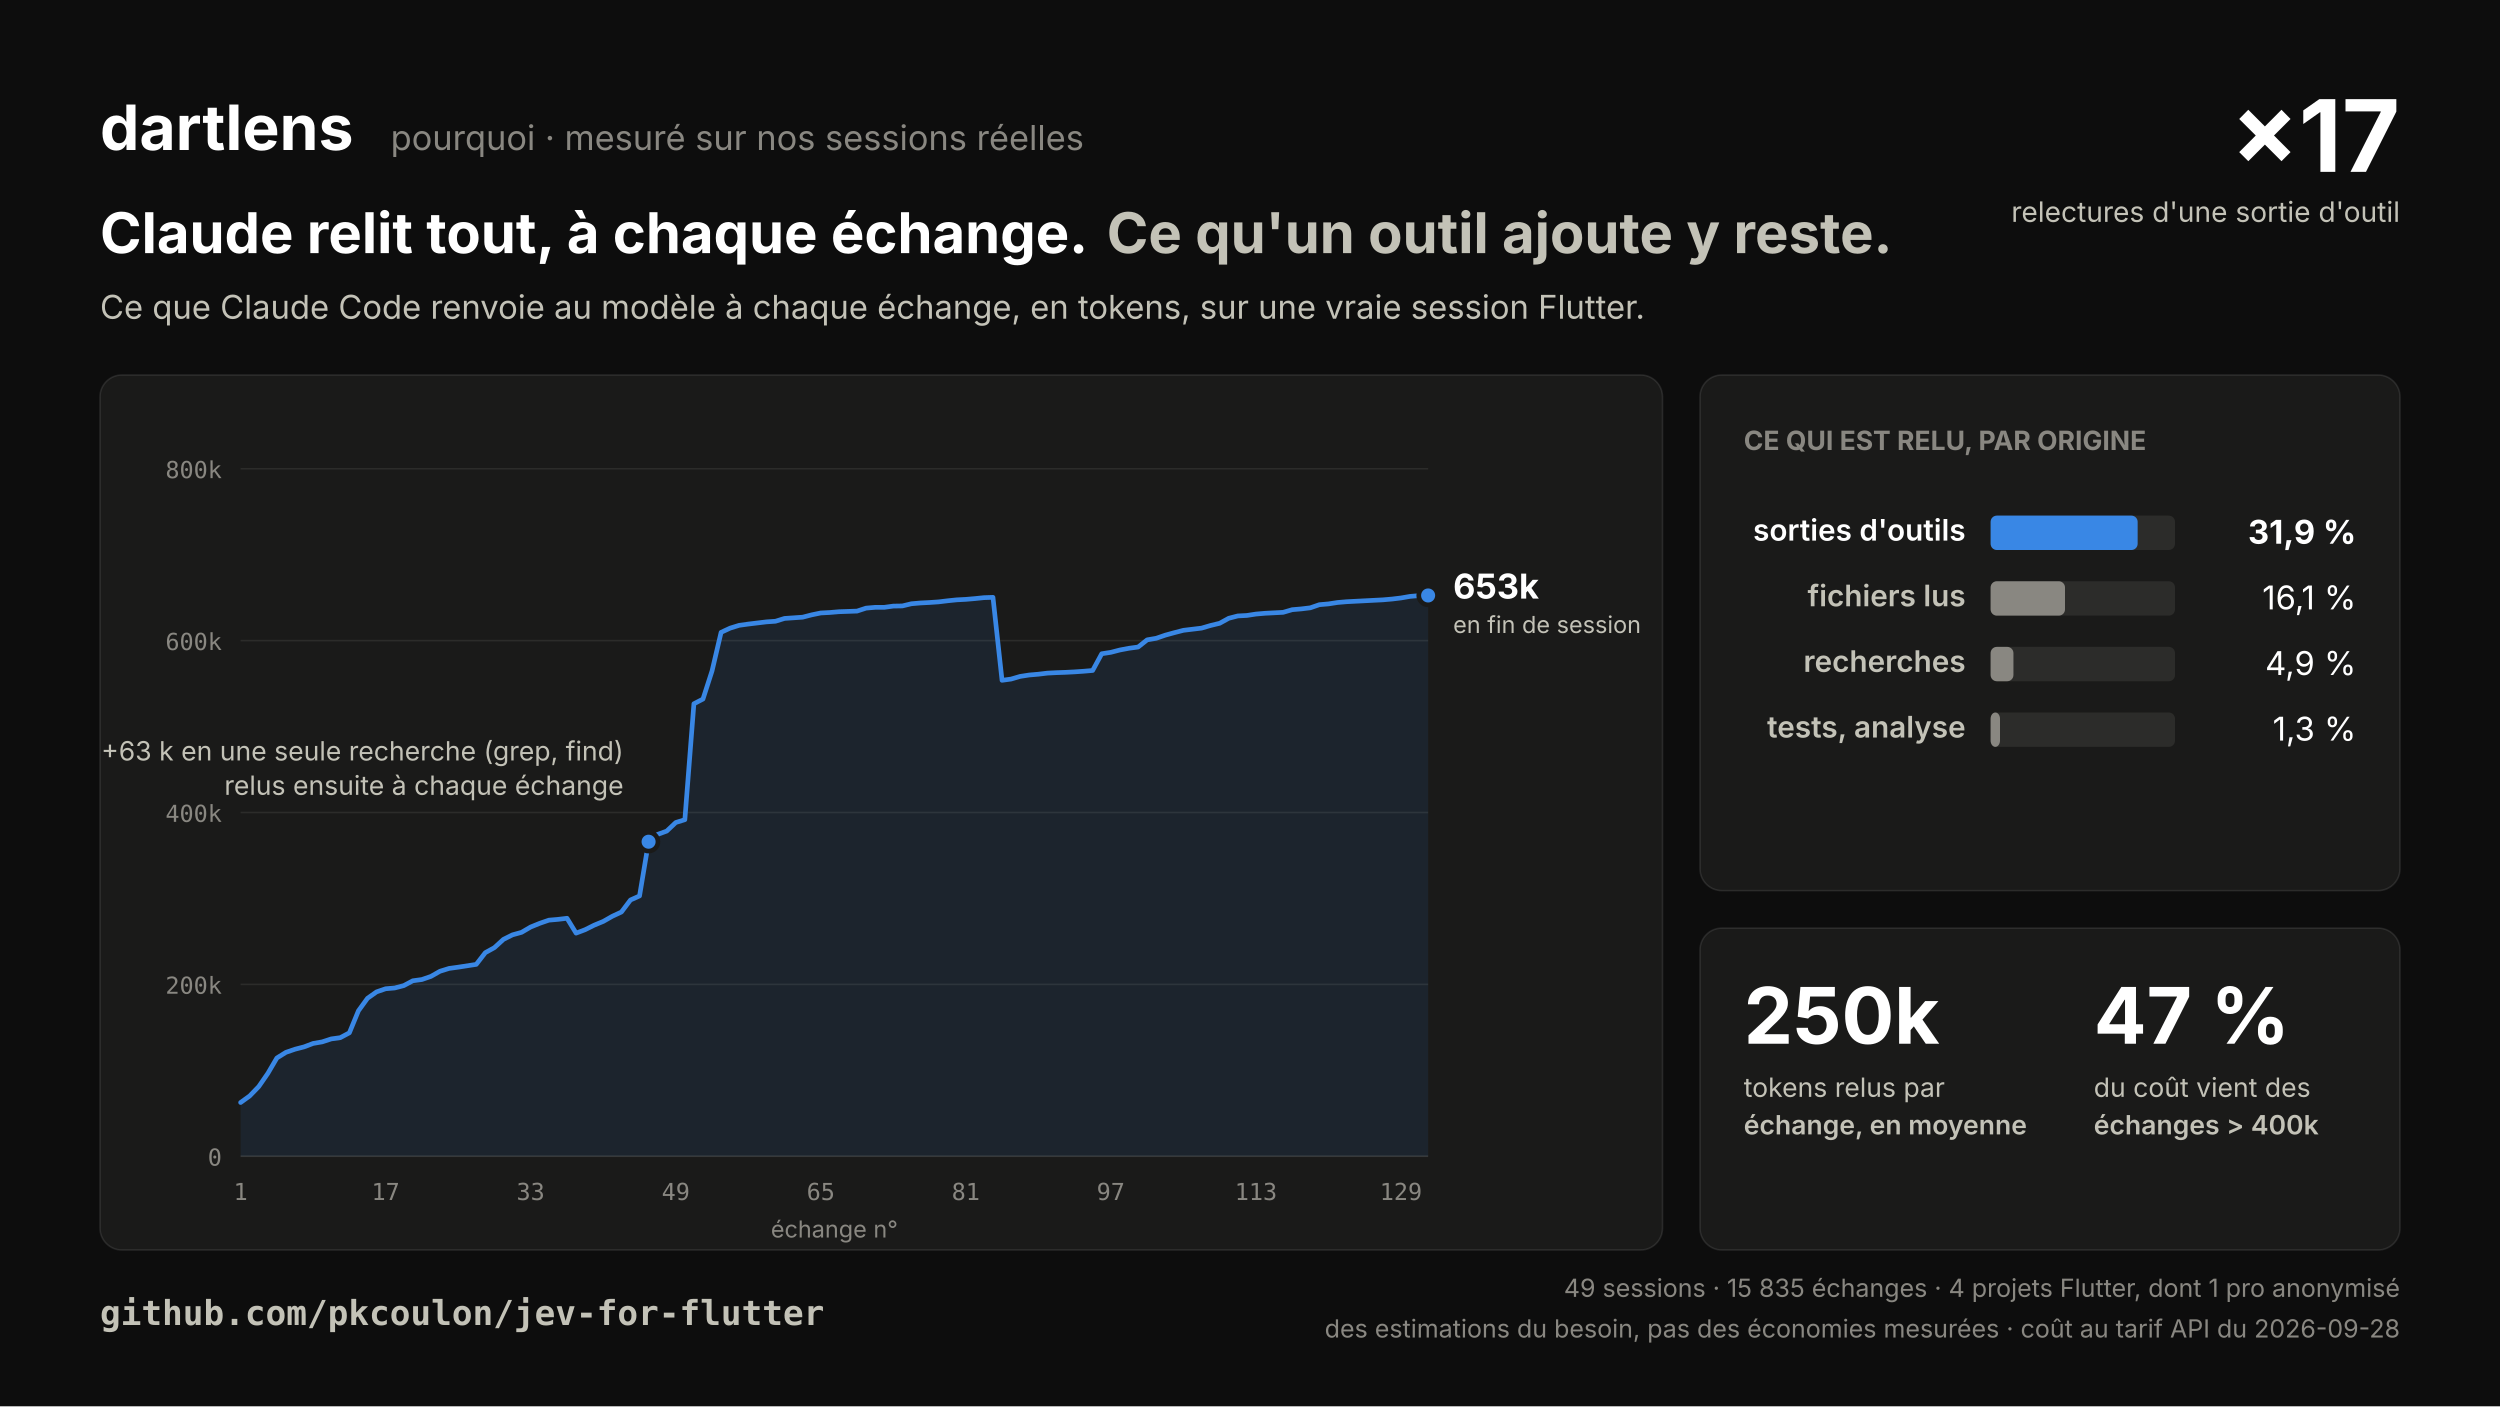
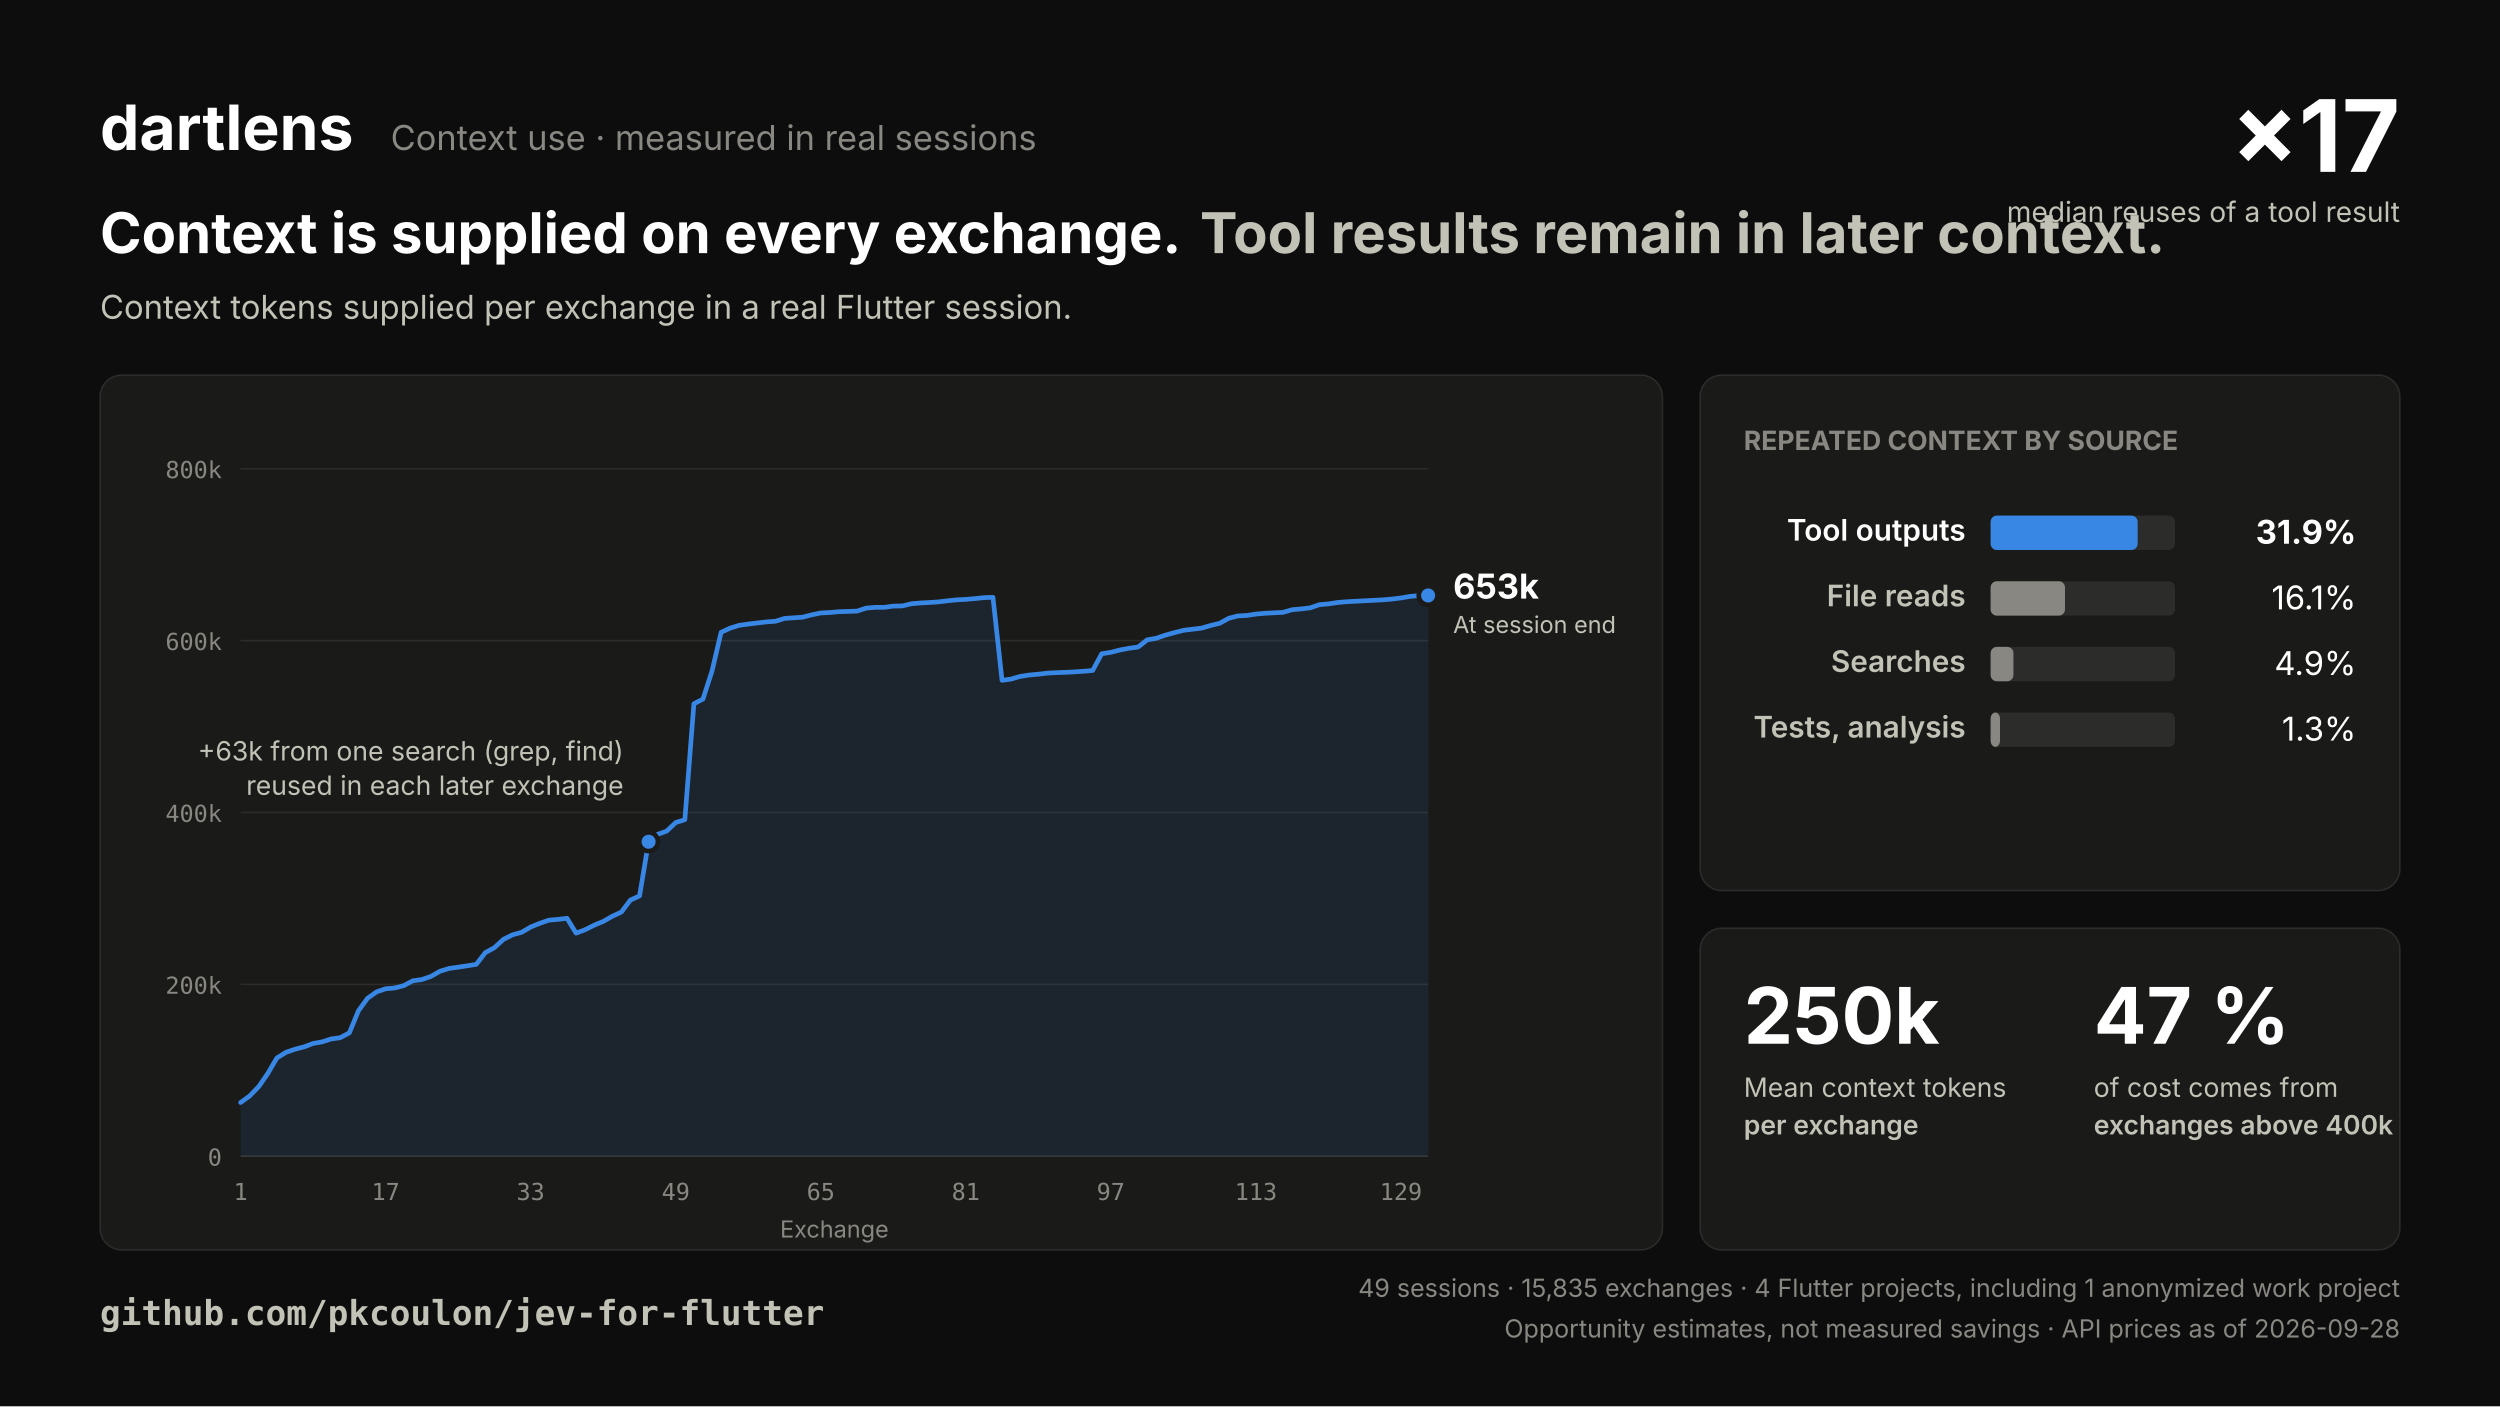
<svg xmlns="http://www.w3.org/2000/svg" width="1600" height="900" viewBox="0 0 1600 900">
  <rect width="100%" height="100%" fill="#0d0d0d" />
  <text x="64.0" y="96.0" fill="#ffffff" font-size="40" font-weight="700" text-anchor="start" font-family="system-ui, -apple-system, &quot;Segoe UI&quot;, sans-serif">dartlens</text>
-   <text x="250.0" y="96.0" fill="#898781" font-size="22" font-weight="400" text-anchor="start" font-family="system-ui, -apple-system, &quot;Segoe UI&quot;, sans-serif">pourquoi · mesuré sur nos sessions réelles</text>
-   <text x="64" y="162" font-size="36" font-weight="700" font-family="system-ui, -apple-system, &quot;Segoe UI&quot;, sans-serif" fill="#ffffff">Claude relit tout, à chaque échange.<tspan dx="12" fill="#c3c2b7">Ce qu'un outil ajoute y reste.</tspan>
+   <text x="250.0" y="96.0" fill="#898781" font-size="22" font-weight="400" text-anchor="start" font-family="system-ui, -apple-system, &quot;Segoe UI&quot;, sans-serif">Context use · measured in real sessions</text>
+   <text x="64" y="162" font-size="36" font-weight="700" font-family="system-ui, -apple-system, &quot;Segoe UI&quot;, sans-serif" fill="#ffffff">Context is supplied on every exchange.<tspan dx="12" fill="#c3c2b7">Tool results remain in later context.</tspan>
  </text>
-   <text x="64.0" y="204.0" fill="#c3c2b7" font-size="21" font-weight="400" text-anchor="start" font-family="system-ui, -apple-system, &quot;Segoe UI&quot;, sans-serif">Ce que Claude Code renvoie au modèle à chaque échange, en tokens, sur une vraie session Flutter.</text>
+   <text x="64.0" y="204.0" fill="#c3c2b7" font-size="21" font-weight="400" text-anchor="start" font-family="system-ui, -apple-system, &quot;Segoe UI&quot;, sans-serif">Context tokens supplied per exchange in a real Flutter session.</text>
  <text x="1536.0" y="110.0" fill="#ffffff" font-size="64" font-weight="700" text-anchor="end" font-family="system-ui, -apple-system, &quot;Segoe UI&quot;, sans-serif">×17</text>
-   <text x="1536.0" y="142.0" fill="#c3c2b7" font-size="18" font-weight="400" text-anchor="end" font-family="system-ui, -apple-system, &quot;Segoe UI&quot;, sans-serif">relectures d'une sortie d'outil</text>
+   <text x="1536.0" y="142.0" fill="#c3c2b7" font-size="18" font-weight="400" text-anchor="end" font-family="system-ui, -apple-system, &quot;Segoe UI&quot;, sans-serif">median reuses of a tool result</text>
  <rect x="64" y="240" width="1000" height="560" rx="14" fill="#1a1a19" stroke="rgba(255,255,255,0.10)" stroke-width="1" />
  <line x1="154" x2="914" y1="740.0" y2="740.0" stroke="#383835" stroke-width="1" />
  <text x="142.0" y="746.0" fill="#898781" font-size="15" font-weight="400" text-anchor="end" font-family="&quot;SF Mono&quot;, Menlo, Consolas, monospace">0</text>
  <line x1="154" x2="914" y1="630.0" y2="630.0" stroke="#2c2c2a" stroke-width="1" />
  <text x="142.0" y="636.0" fill="#898781" font-size="15" font-weight="400" text-anchor="end" font-family="&quot;SF Mono&quot;, Menlo, Consolas, monospace">200k</text>
  <line x1="154" x2="914" y1="520.0" y2="520.0" stroke="#2c2c2a" stroke-width="1" />
  <text x="142.0" y="526.0" fill="#898781" font-size="15" font-weight="400" text-anchor="end" font-family="&quot;SF Mono&quot;, Menlo, Consolas, monospace">400k</text>
  <line x1="154" x2="914" y1="410.0" y2="410.0" stroke="#2c2c2a" stroke-width="1" />
  <text x="142.0" y="416.0" fill="#898781" font-size="15" font-weight="400" text-anchor="end" font-family="&quot;SF Mono&quot;, Menlo, Consolas, monospace">600k</text>
  <line x1="154" x2="914" y1="300.0" y2="300.0" stroke="#2c2c2a" stroke-width="1" />
  <text x="142.0" y="306.0" fill="#898781" font-size="15" font-weight="400" text-anchor="end" font-family="&quot;SF Mono&quot;, Menlo, Consolas, monospace">800k</text>
  <text x="154.0" y="768.0" fill="#898781" font-size="15" font-weight="400" text-anchor="middle" font-family="&quot;SF Mono&quot;, Menlo, Consolas, monospace">1</text>
  <text x="246.8" y="768.0" fill="#898781" font-size="15" font-weight="400" text-anchor="middle" font-family="&quot;SF Mono&quot;, Menlo, Consolas, monospace">17</text>
  <text x="339.6" y="768.0" fill="#898781" font-size="15" font-weight="400" text-anchor="middle" font-family="&quot;SF Mono&quot;, Menlo, Consolas, monospace">33</text>
  <text x="432.5" y="768.0" fill="#898781" font-size="15" font-weight="400" text-anchor="middle" font-family="&quot;SF Mono&quot;, Menlo, Consolas, monospace">49</text>
  <text x="525.3" y="768.0" fill="#898781" font-size="15" font-weight="400" text-anchor="middle" font-family="&quot;SF Mono&quot;, Menlo, Consolas, monospace">65</text>
  <text x="618.1" y="768.0" fill="#898781" font-size="15" font-weight="400" text-anchor="middle" font-family="&quot;SF Mono&quot;, Menlo, Consolas, monospace">81</text>
  <text x="710.9" y="768.0" fill="#898781" font-size="15" font-weight="400" text-anchor="middle" font-family="&quot;SF Mono&quot;, Menlo, Consolas, monospace">97</text>
  <text x="803.8" y="768.0" fill="#898781" font-size="15" font-weight="400" text-anchor="middle" font-family="&quot;SF Mono&quot;, Menlo, Consolas, monospace">113</text>
  <text x="896.6" y="768.0" fill="#898781" font-size="15" font-weight="400" text-anchor="middle" font-family="&quot;SF Mono&quot;, Menlo, Consolas, monospace">129</text>
-   <text x="534.0" y="792.0" fill="#898781" font-size="15" font-weight="400" text-anchor="middle" font-family="system-ui, -apple-system, &quot;Segoe UI&quot;, sans-serif">échange n°</text>
+   <text x="534.0" y="792.0" fill="#898781" font-size="15" font-weight="400" text-anchor="middle" font-family="system-ui, -apple-system, &quot;Segoe UI&quot;, sans-serif">Exchange</text>
  <polygon points="154.0,740 154.0,705.6 159.8,701.4 165.6,695.4 171.4,687.0 177.2,677.1 183.0,673.5 188.8,671.5 194.6,670.0 200.4,667.8 206.2,666.8 212.0,664.9 217.8,664.1 223.6,661.0 229.4,646.9 235.2,638.9 241.0,634.8 246.8,632.8 252.6,632.3 258.4,630.8 264.2,627.7 270.0,626.9 275.8,624.9 281.6,621.6 287.4,619.8 293.2,619.0 299.0,618.1 304.8,617.2 310.6,609.7 316.4,606.5 322.2,601.2 328.0,598.3 333.8,596.7 339.6,593.3 345.5,590.9 351.3,588.9 357.1,588.4 362.9,587.7 368.7,597.2 374.5,595.0 380.3,592.1 386.1,589.7 391.9,586.4 397.7,583.7 403.5,576.0 409.3,573.4 415.1,538.7 420.9,534.0 426.7,531.9 432.5,526.4 438.3,524.6 444.1,450.4 449.9,447.4 455.7,429.4 461.5,404.7 467.3,402.0 473.1,400.2 478.9,399.4 484.7,398.7 490.5,398.0 496.3,397.6 502.1,395.8 507.9,395.4 513.7,395.0 519.5,393.5 525.3,392.3 531.1,392.0 536.9,391.5 542.7,391.3 548.5,391.1 554.3,389.2 560.1,388.7 565.9,388.7 571.7,387.9 577.5,387.8 583.3,386.4 589.1,385.9 594.9,385.6 600.7,385.2 606.5,384.5 612.3,383.9 618.1,383.6 623.9,383.1 629.7,382.5 635.5,382.3 641.3,435.4 647.1,434.6 652.9,432.9 658.7,432.0 664.5,431.5 670.3,430.8 676.1,430.5 681.9,430.3 687.7,430.0 693.5,429.6 699.3,429.1 705.1,418.4 710.9,417.5 716.7,416.0 722.5,414.9 728.4,414.1 734.2,409.5 740.0,408.5 745.8,406.5 751.6,404.9 757.4,403.4 763.2,402.7 769.0,402.0 774.8,400.3 780.6,398.9 786.4,395.7 792.2,394.2 798.0,393.9 803.8,393.0 809.6,392.5 815.4,392.2 821.2,391.9 827.0,390.2 832.8,389.7 838.6,389.0 844.4,387.0 850.2,386.5 856.0,385.6 861.8,385.1 867.6,384.8 873.4,384.5 879.2,384.2 885.0,383.9 890.8,383.4 896.6,382.7 902.4,381.7 908.2,381.2 914.0,381.1 914.0,740" fill="#3987e5" fill-opacity="0.1" />
  <polyline points="154.0,705.6 159.8,701.4 165.6,695.4 171.4,687.0 177.2,677.1 183.0,673.5 188.8,671.5 194.6,670.0 200.4,667.8 206.2,666.8 212.0,664.9 217.8,664.1 223.6,661.0 229.4,646.9 235.2,638.9 241.0,634.8 246.8,632.8 252.6,632.3 258.4,630.8 264.2,627.7 270.0,626.9 275.8,624.9 281.6,621.6 287.4,619.8 293.2,619.0 299.0,618.1 304.8,617.2 310.6,609.7 316.4,606.5 322.2,601.2 328.0,598.3 333.8,596.7 339.6,593.3 345.5,590.9 351.3,588.9 357.1,588.4 362.9,587.7 368.7,597.2 374.5,595.0 380.3,592.1 386.1,589.7 391.9,586.4 397.7,583.7 403.5,576.0 409.3,573.4 415.1,538.7 420.9,534.0 426.7,531.9 432.5,526.4 438.3,524.6 444.1,450.4 449.9,447.4 455.7,429.4 461.5,404.7 467.3,402.0 473.1,400.2 478.9,399.4 484.7,398.7 490.5,398.0 496.3,397.6 502.1,395.8 507.9,395.4 513.7,395.0 519.5,393.5 525.3,392.3 531.1,392.0 536.9,391.5 542.7,391.3 548.5,391.1 554.3,389.2 560.1,388.7 565.9,388.7 571.7,387.9 577.5,387.8 583.3,386.4 589.1,385.9 594.9,385.6 600.7,385.2 606.5,384.5 612.3,383.9 618.1,383.6 623.9,383.1 629.7,382.5 635.5,382.3 641.3,435.4 647.1,434.6 652.9,432.9 658.7,432.0 664.5,431.5 670.3,430.8 676.1,430.5 681.9,430.3 687.7,430.0 693.5,429.6 699.3,429.1 705.1,418.4 710.9,417.5 716.7,416.0 722.5,414.9 728.4,414.1 734.2,409.5 740.0,408.5 745.8,406.5 751.6,404.9 757.4,403.4 763.2,402.7 769.0,402.0 774.8,400.3 780.6,398.9 786.4,395.7 792.2,394.2 798.0,393.9 803.8,393.0 809.6,392.5 815.4,392.2 821.2,391.9 827.0,390.2 832.8,389.7 838.6,389.0 844.4,387.0 850.2,386.5 856.0,385.6 861.8,385.1 867.6,384.8 873.4,384.5 879.2,384.2 885.0,383.9 890.8,383.4 896.6,382.7 902.4,381.7 908.2,381.2 914.0,381.1" fill="none" stroke="#3987e5" stroke-width="3" stroke-linejoin="round" stroke-linecap="round" />
  <circle cx="914.0" cy="381.1" r="6" fill="#3987e5" stroke="#1a1a19" stroke-width="3" />
  <text x="930.0" y="383.1" fill="#ffffff" font-size="22" font-weight="700" text-anchor="start" font-family="system-ui, -apple-system, &quot;Segoe UI&quot;, sans-serif">653k</text>
-   <text x="930.0" y="405.1" fill="#c3c2b7" font-size="15" font-weight="400" text-anchor="start" font-family="system-ui, -apple-system, &quot;Segoe UI&quot;, sans-serif">en fin de session</text>
+   <text x="930.0" y="405.1" fill="#c3c2b7" font-size="15" font-weight="400" text-anchor="start" font-family="system-ui, -apple-system, &quot;Segoe UI&quot;, sans-serif">At session end</text>
  <circle cx="415.1" cy="538.7" r="6" fill="#3987e5" stroke="#1a1a19" stroke-width="3" />
-   <text x="399.1" y="486.7" fill="#c3c2b7" font-size="17" font-weight="400" text-anchor="end" font-family="system-ui, -apple-system, &quot;Segoe UI&quot;, sans-serif">+63 k en une seule recherche (grep, find)</text>
-   <text x="399.1" y="508.7" fill="#c3c2b7" font-size="17" font-weight="400" text-anchor="end" font-family="system-ui, -apple-system, &quot;Segoe UI&quot;, sans-serif">relus ensuite à chaque échange</text>
+   <text x="399.1" y="486.7" fill="#c3c2b7" font-size="17" font-weight="400" text-anchor="end" font-family="system-ui, -apple-system, &quot;Segoe UI&quot;, sans-serif">+63k from one search (grep, find)</text>
+   <text x="399.1" y="508.7" fill="#c3c2b7" font-size="17" font-weight="400" text-anchor="end" font-family="system-ui, -apple-system, &quot;Segoe UI&quot;, sans-serif">reused in each later exchange</text>
  <rect x="1088" y="240" width="448" height="330" rx="14" fill="#1a1a19" stroke="rgba(255,255,255,0.10)" stroke-width="1" />
-   <text x="1116.0" y="288.0" fill="#898781" font-size="17" font-weight="700" text-anchor="start" font-family="system-ui, -apple-system, &quot;Segoe UI&quot;, sans-serif">CE QUI EST RELU, PAR ORIGINE</text>
-   <text x="1258.0" y="346.0" fill="#ffffff" font-size="19" font-weight="600" text-anchor="end" font-family="system-ui, -apple-system, &quot;Segoe UI&quot;, sans-serif">sorties d'outils</text>
+   <text x="1116.0" y="288.0" fill="#898781" font-size="17" font-weight="700" text-anchor="start" font-family="system-ui, -apple-system, &quot;Segoe UI&quot;, sans-serif">REPEATED CONTEXT BY SOURCE</text>
+   <text x="1258.0" y="346.0" fill="#ffffff" font-size="19" font-weight="600" text-anchor="end" font-family="system-ui, -apple-system, &quot;Segoe UI&quot;, sans-serif">Tool outputs</text>
  <rect x="1274" y="330" width="118" height="22" rx="4" fill="#2c2c2a" />
  <rect x="1274" y="330" width="94.1" height="22" rx="4" fill="#3987e5" />
-   <text x="1508.0" y="348.0" fill="#ffffff" font-size="21" font-weight="700" text-anchor="end" font-family="system-ui, -apple-system, &quot;Segoe UI&quot;, sans-serif">31,9 %</text>
-   <text x="1258.0" y="388.0" fill="#c3c2b7" font-size="19" font-weight="600" text-anchor="end" font-family="system-ui, -apple-system, &quot;Segoe UI&quot;, sans-serif">fichiers lus</text>
+   <text x="1508.0" y="348.0" fill="#ffffff" font-size="21" font-weight="700" text-anchor="end" font-family="system-ui, -apple-system, &quot;Segoe UI&quot;, sans-serif">31.9%</text>
+   <text x="1258.0" y="388.0" fill="#c3c2b7" font-size="19" font-weight="600" text-anchor="end" font-family="system-ui, -apple-system, &quot;Segoe UI&quot;, sans-serif">File reads</text>
  <rect x="1274" y="372" width="118" height="22" rx="4" fill="#2c2c2a" />
  <rect x="1274" y="372" width="47.6" height="22" rx="4" fill="#898781" />
-   <text x="1508.0" y="390.0" fill="#ffffff" font-size="21" font-weight="400" text-anchor="end" font-family="system-ui, -apple-system, &quot;Segoe UI&quot;, sans-serif">16,1 %</text>
-   <text x="1258.0" y="430.0" fill="#c3c2b7" font-size="19" font-weight="600" text-anchor="end" font-family="system-ui, -apple-system, &quot;Segoe UI&quot;, sans-serif">recherches</text>
+   <text x="1508.0" y="390.0" fill="#ffffff" font-size="21" font-weight="400" text-anchor="end" font-family="system-ui, -apple-system, &quot;Segoe UI&quot;, sans-serif">16.1%</text>
+   <text x="1258.0" y="430.0" fill="#c3c2b7" font-size="19" font-weight="600" text-anchor="end" font-family="system-ui, -apple-system, &quot;Segoe UI&quot;, sans-serif">Searches</text>
  <rect x="1274" y="414" width="118" height="22" rx="4" fill="#2c2c2a" />
  <rect x="1274" y="414" width="14.6" height="22" rx="4" fill="#898781" />
-   <text x="1508.0" y="432.0" fill="#ffffff" font-size="21" font-weight="400" text-anchor="end" font-family="system-ui, -apple-system, &quot;Segoe UI&quot;, sans-serif">4,9 %</text>
-   <text x="1258.0" y="472.0" fill="#c3c2b7" font-size="19" font-weight="600" text-anchor="end" font-family="system-ui, -apple-system, &quot;Segoe UI&quot;, sans-serif">tests, analyse</text>
+   <text x="1508.0" y="432.0" fill="#ffffff" font-size="21" font-weight="400" text-anchor="end" font-family="system-ui, -apple-system, &quot;Segoe UI&quot;, sans-serif">4.9%</text>
+   <text x="1258.0" y="472.0" fill="#c3c2b7" font-size="19" font-weight="600" text-anchor="end" font-family="system-ui, -apple-system, &quot;Segoe UI&quot;, sans-serif">Tests, analysis</text>
  <rect x="1274" y="456" width="118" height="22" rx="4" fill="#2c2c2a" />
  <rect x="1274" y="456" width="6.0" height="22" rx="4" fill="#898781" />
-   <text x="1508.0" y="474.0" fill="#ffffff" font-size="21" font-weight="400" text-anchor="end" font-family="system-ui, -apple-system, &quot;Segoe UI&quot;, sans-serif">1,3 %</text>
+   <text x="1508.0" y="474.0" fill="#ffffff" font-size="21" font-weight="400" text-anchor="end" font-family="system-ui, -apple-system, &quot;Segoe UI&quot;, sans-serif">1.3%</text>
  <rect x="1088" y="594" width="448" height="206" rx="14" fill="#1a1a19" stroke="rgba(255,255,255,0.10)" stroke-width="1" />
  <text x="1116.0" y="668.0" fill="#ffffff" font-size="50" font-weight="700" text-anchor="start" font-family="system-ui, -apple-system, &quot;Segoe UI&quot;, sans-serif">250k</text>
-   <text x="1116.0" y="702.0" fill="#c3c2b7" font-size="17" font-weight="400" text-anchor="start" font-family="system-ui, -apple-system, &quot;Segoe UI&quot;, sans-serif">tokens relus par</text>
-   <text x="1116.0" y="726.0" fill="#c3c2b7" font-size="17" font-weight="600" text-anchor="start" font-family="system-ui, -apple-system, &quot;Segoe UI&quot;, sans-serif">échange, en moyenne</text>
+   <text x="1116.0" y="702.0" fill="#c3c2b7" font-size="17" font-weight="400" text-anchor="start" font-family="system-ui, -apple-system, &quot;Segoe UI&quot;, sans-serif">Mean context tokens</text>
+   <text x="1116.0" y="726.0" fill="#c3c2b7" font-size="17" font-weight="600" text-anchor="start" font-family="system-ui, -apple-system, &quot;Segoe UI&quot;, sans-serif">per exchange</text>
  <text x="1340.0" y="668.0" fill="#ffffff" font-size="50" font-weight="700" text-anchor="start" font-family="system-ui, -apple-system, &quot;Segoe UI&quot;, sans-serif">47 %</text>
-   <text x="1340.0" y="702.0" fill="#c3c2b7" font-size="17" font-weight="400" text-anchor="start" font-family="system-ui, -apple-system, &quot;Segoe UI&quot;, sans-serif">du coût vient des</text>
-   <text x="1340.0" y="726.0" fill="#c3c2b7" font-size="17" font-weight="600" text-anchor="start" font-family="system-ui, -apple-system, &quot;Segoe UI&quot;, sans-serif">échanges &gt; 400k</text>
+   <text x="1340.0" y="702.0" fill="#c3c2b7" font-size="17" font-weight="400" text-anchor="start" font-family="system-ui, -apple-system, &quot;Segoe UI&quot;, sans-serif">of cost comes from</text>
+   <text x="1340.0" y="726.0" fill="#c3c2b7" font-size="17" font-weight="600" text-anchor="start" font-family="system-ui, -apple-system, &quot;Segoe UI&quot;, sans-serif">exchanges above 400k</text>
  <text x="64.0" y="848.0" fill="#c3c2b7" font-size="22" font-weight="600" text-anchor="start" font-family="&quot;SF Mono&quot;, Menlo, Consolas, monospace">github.com/pkcoulon/jev-for-flutter</text>
-   <text x="1536.0" y="830.0" fill="#898781" font-size="16" font-weight="400" text-anchor="end" font-family="system-ui, -apple-system, &quot;Segoe UI&quot;, sans-serif">49 sessions · 15 835 échanges · 4 projets Flutter, dont 1 pro anonymisé</text>
-   <text x="1536.0" y="856.0" fill="#898781" font-size="16" font-weight="400" text-anchor="end" font-family="system-ui, -apple-system, &quot;Segoe UI&quot;, sans-serif">des estimations du besoin, pas des économies mesurées · coût au tarif API du 2026-09-28</text>
+   <text x="1536.0" y="830.0" fill="#898781" font-size="16" font-weight="400" text-anchor="end" font-family="system-ui, -apple-system, &quot;Segoe UI&quot;, sans-serif">49 sessions · 15,835 exchanges · 4 Flutter projects, including 1 anonymized work project</text>
+   <text x="1536.0" y="856.0" fill="#898781" font-size="16" font-weight="400" text-anchor="end" font-family="system-ui, -apple-system, &quot;Segoe UI&quot;, sans-serif">Opportunity estimates, not measured savings · API prices as of 2026-09-28</text>
</svg>
